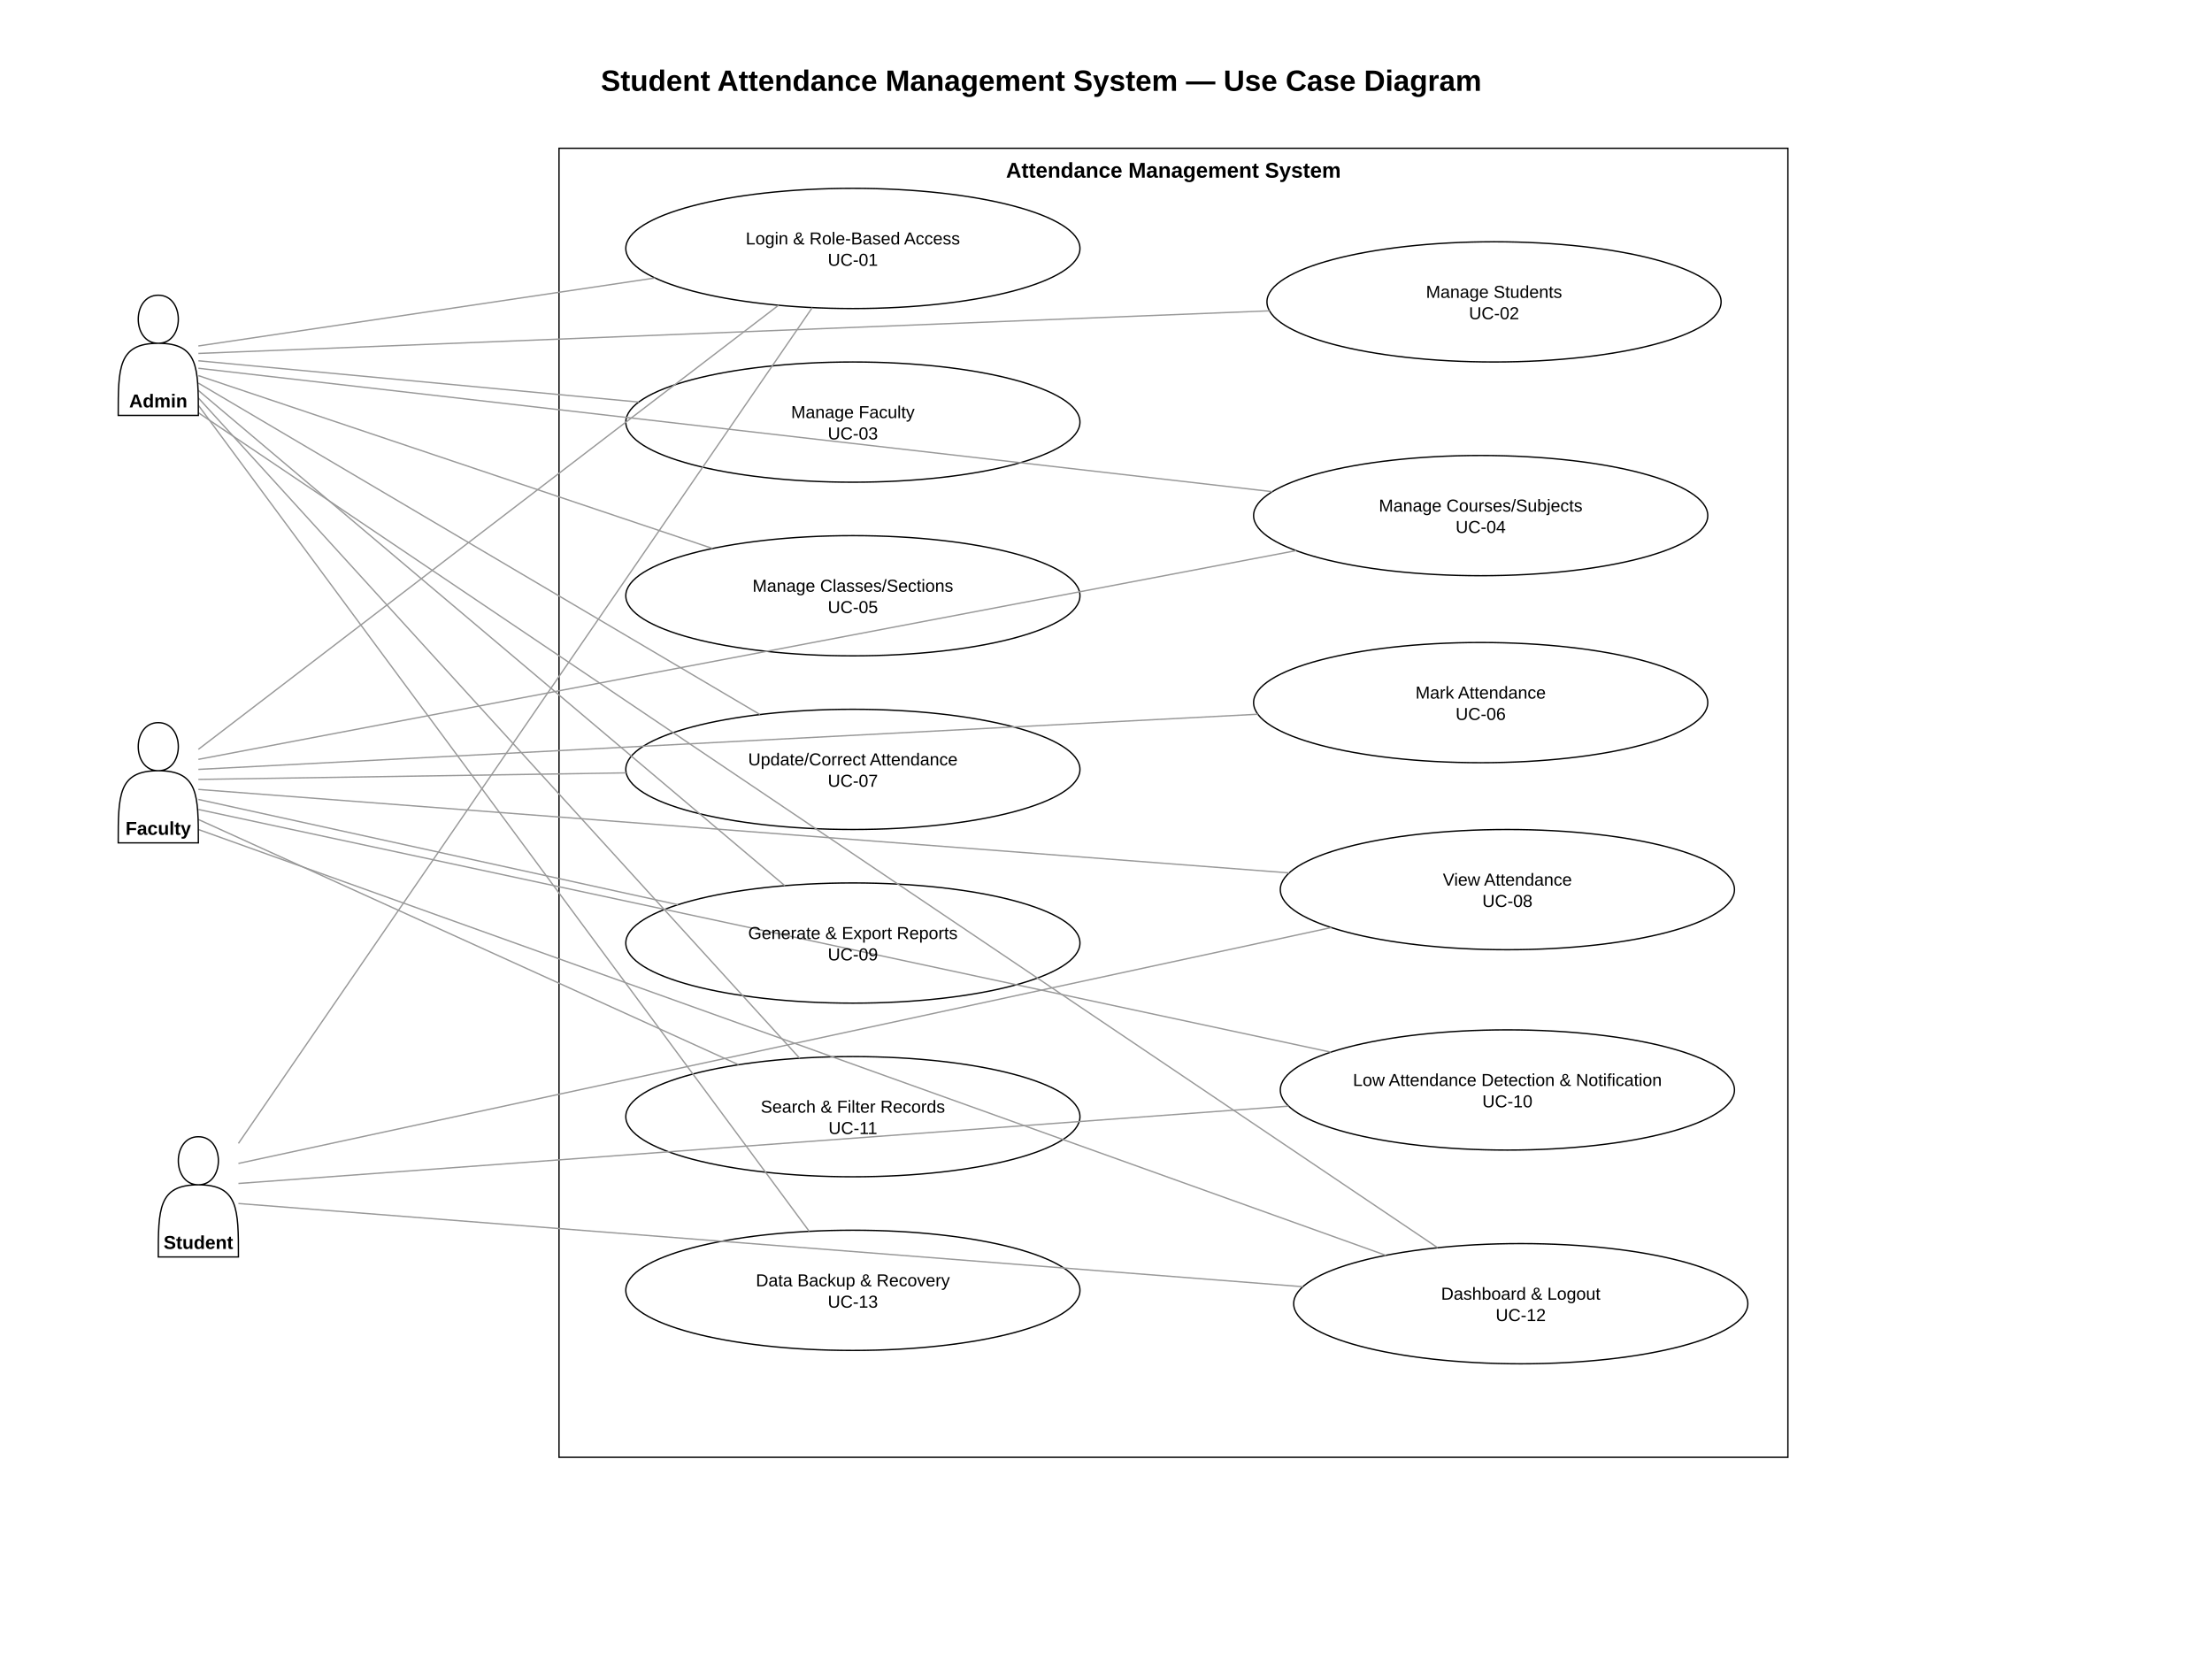
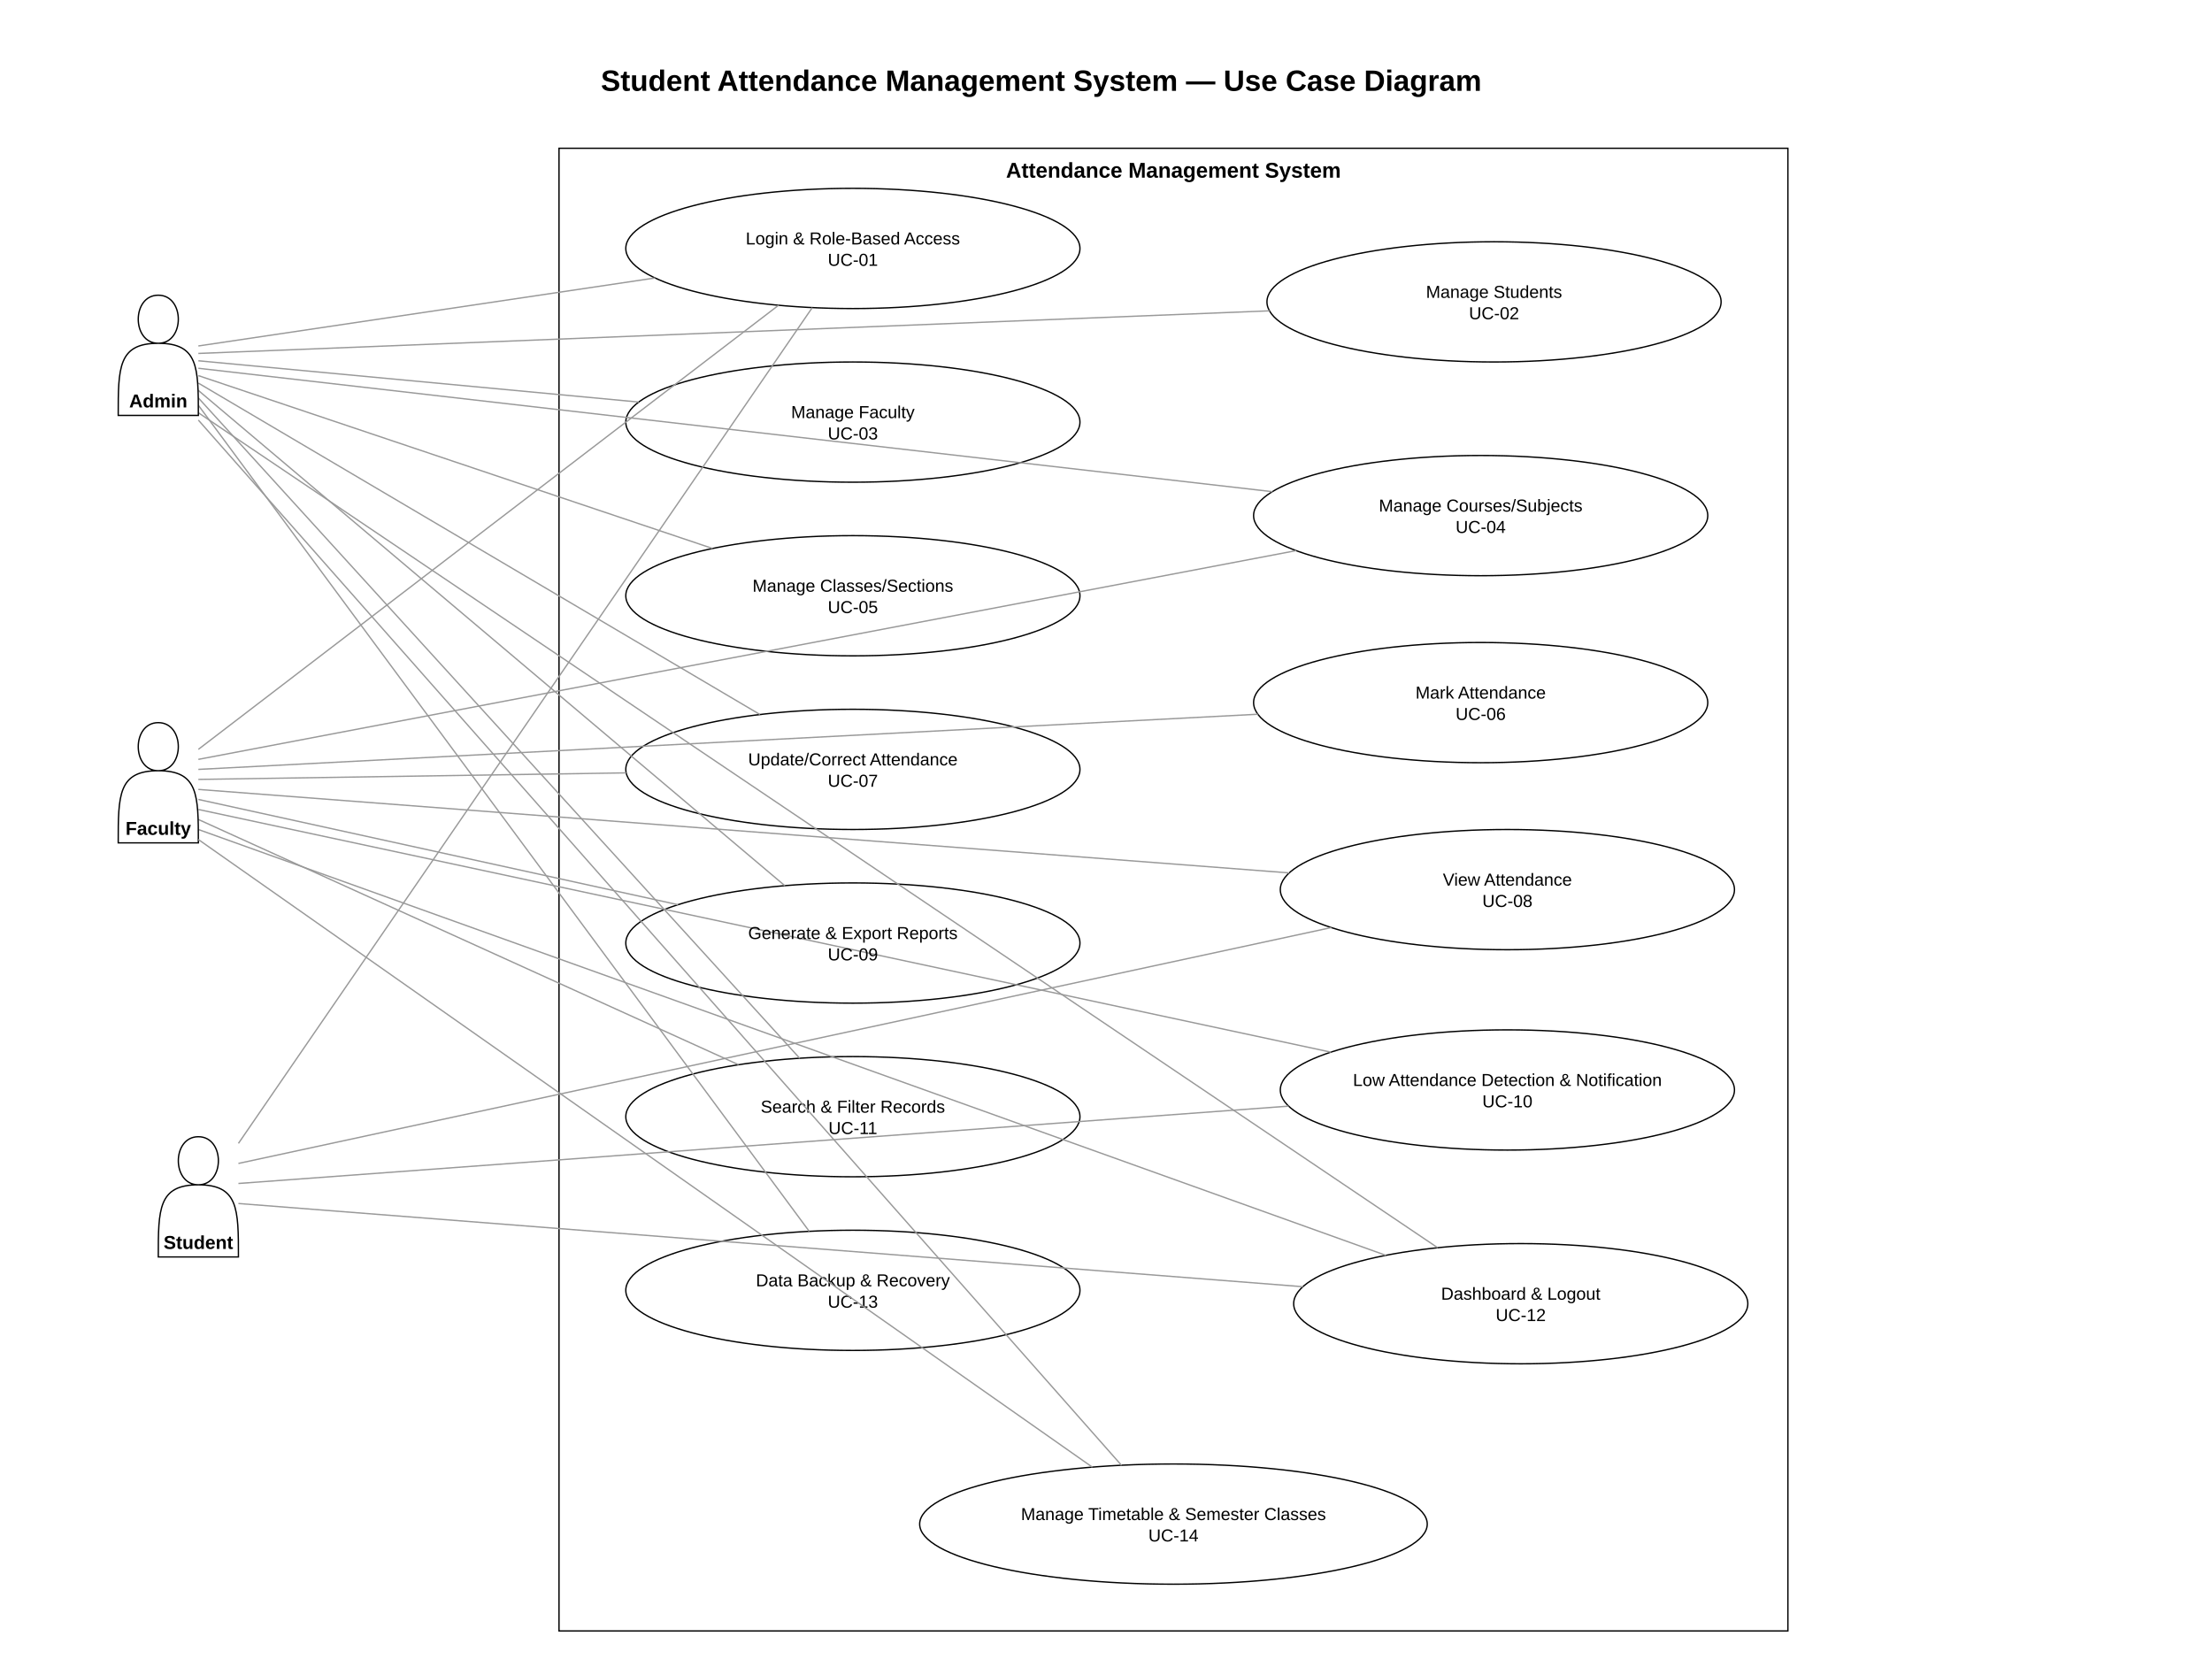
<svg xmlns="http://www.w3.org/2000/svg" width="16in" height="12in" viewBox="-28.5 -21 1656 1242" font-family="Arial, Helvetica, sans-serif">
  <rect x="-28.5" y="-21" width="1656" height="1242" fill="#ffffff" />
-   <rect x="390" y="90" width="920" height="980" fill="#ffffff" stroke="#000000" stroke-width="1" />
+   <rect x="390" y="90" width="920" height="1110" fill="#ffffff" stroke="#000000" stroke-width="1" />
  <ellipse cx="610" cy="165" rx="170" ry="45" fill="#ffffff" stroke="#000000" stroke-width="1" />
  <ellipse cx="610" cy="295" rx="170" ry="45" fill="#ffffff" stroke="#000000" stroke-width="1" />
  <ellipse cx="610" cy="425" rx="170" ry="45" fill="#ffffff" stroke="#000000" stroke-width="1" />
  <ellipse cx="610" cy="555" rx="170" ry="45" fill="#ffffff" stroke="#000000" stroke-width="1" />
  <ellipse cx="610" cy="685" rx="170" ry="45" fill="#ffffff" stroke="#000000" stroke-width="1" />
  <ellipse cx="610" cy="815" rx="170" ry="45" fill="#ffffff" stroke="#000000" stroke-width="1" />
  <ellipse cx="610" cy="945" rx="170" ry="45" fill="#ffffff" stroke="#000000" stroke-width="1" />
  <ellipse cx="1090" cy="205" rx="170" ry="45" fill="#ffffff" stroke="#000000" stroke-width="1" />
  <ellipse cx="1080" cy="365" rx="170" ry="45" fill="#ffffff" stroke="#000000" stroke-width="1" />
  <ellipse cx="1080" cy="505" rx="170" ry="45" fill="#ffffff" stroke="#000000" stroke-width="1" />
  <ellipse cx="1100" cy="645" rx="170" ry="45" fill="#ffffff" stroke="#000000" stroke-width="1" />
  <ellipse cx="1100" cy="795" rx="170" ry="45" fill="#ffffff" stroke="#000000" stroke-width="1" />
  <ellipse cx="1110" cy="955" rx="170" ry="45" fill="#ffffff" stroke="#000000" stroke-width="1" />
  <line x1="120" y1="238.0" x2="461.9" y2="187.1" stroke="#999999" stroke-width="1" />
  <line x1="120" y1="243.6" x2="921.9" y2="211.7" stroke="#999999" stroke-width="1" />
  <line x1="120" y1="249.1" x2="449.7" y2="280.0" stroke="#999999" stroke-width="1" />
  <line x1="120" y1="254.7" x2="924.1" y2="347.1" stroke="#999999" stroke-width="1" />
  <line x1="120" y1="260.2" x2="504.9" y2="389.6" stroke="#999999" stroke-width="1" />
  <line x1="120" y1="265.8" x2="540.4" y2="513.9" stroke="#999999" stroke-width="1" />
  <line x1="120" y1="271.3" x2="559.1" y2="642.1" stroke="#999999" stroke-width="1" />
  <line x1="120" y1="276.9" x2="570.2" y2="771.3" stroke="#999999" stroke-width="1" />
  <line x1="120" y1="282.4" x2="577.3" y2="900.8" stroke="#999999" stroke-width="1" />
  <line x1="120" y1="288.0" x2="1047.8" y2="913.1" stroke="#999999" stroke-width="1" />
  <line x1="120" y1="540.0" x2="554.4" y2="207.5" stroke="#999999" stroke-width="1" />
  <line x1="120" y1="547.5" x2="941.9" y2="391.2" stroke="#999999" stroke-width="1" />
  <line x1="120" y1="555.0" x2="913.2" y2="513.7" stroke="#999999" stroke-width="1" />
  <line x1="120" y1="562.5" x2="440.3" y2="557.6" stroke="#999999" stroke-width="1" />
  <line x1="120" y1="570.0" x2="936.7" y2="632.5" stroke="#999999" stroke-width="1" />
  <line x1="120" y1="577.5" x2="479.1" y2="656.3" stroke="#999999" stroke-width="1" />
  <line x1="120" y1="585.0" x2="967.9" y2="766.7" stroke="#999999" stroke-width="1" />
  <line x1="120" y1="592.5" x2="524.4" y2="776.1" stroke="#999999" stroke-width="1" />
  <line x1="120" y1="600.0" x2="1009.0" y2="918.8" stroke="#999999" stroke-width="1" />
  <line x1="150" y1="835.0" x2="579.6" y2="209.3" stroke="#999999" stroke-width="1" />
  <line x1="150" y1="850.0" x2="968.2" y2="673.4" stroke="#999999" stroke-width="1" />
  <line x1="150" y1="865.0" x2="936.2" y2="807.1" stroke="#999999" stroke-width="1" />
  <line x1="150" y1="880.0" x2="947.0" y2="942.3" stroke="#999999" stroke-width="1" />
  <path d="M60 290 C60 254 60 236 90 236 C70 236 70 200 90 200 C110 200 110 236 90 236 C120 236 120 254 120 290 Z" fill="#ffffff" stroke="#000000" stroke-width="1" />
  <text x="90" y="284" text-anchor="middle" font-size="14" font-weight="bold">Admin</text>
  <path d="M60 610 C60 574 60 556 90 556 C70 556 70 520 90 520 C110 520 110 556 90 556 C120 556 120 574 120 610 Z" fill="#ffffff" stroke="#000000" stroke-width="1" />
  <text x="90" y="604" text-anchor="middle" font-size="14" font-weight="bold">Faculty</text>
  <path d="M90 920 C90 884 90 866 120 866 C100 866 100 830 120 830 C140 830 140 866 120 866 C150 866 150 884 150 920 Z" fill="#ffffff" stroke="#000000" stroke-width="1" />
  <text x="120" y="914" text-anchor="middle" font-size="14" font-weight="bold">Student</text>
  <text x="610" y="162" text-anchor="middle" font-size="13">Login &amp; Role-Based Access</text>
  <text x="610" y="178" text-anchor="middle" font-size="13">UC-01</text>
  <text x="610" y="292" text-anchor="middle" font-size="13">Manage Faculty</text>
  <text x="610" y="308" text-anchor="middle" font-size="13">UC-03</text>
  <text x="610" y="422" text-anchor="middle" font-size="13">Manage Classes/Sections</text>
  <text x="610" y="438" text-anchor="middle" font-size="13">UC-05</text>
  <text x="610" y="552" text-anchor="middle" font-size="13">Update/Correct Attendance</text>
  <text x="610" y="568" text-anchor="middle" font-size="13">UC-07</text>
  <text x="610" y="682" text-anchor="middle" font-size="13">Generate &amp; Export Reports</text>
  <text x="610" y="698" text-anchor="middle" font-size="13">UC-09</text>
  <text x="610" y="812" text-anchor="middle" font-size="13">Search &amp; Filter Records</text>
  <text x="610" y="828" text-anchor="middle" font-size="13">UC-11</text>
  <text x="610" y="942" text-anchor="middle" font-size="13">Data Backup &amp; Recovery</text>
  <text x="610" y="958" text-anchor="middle" font-size="13">UC-13</text>
  <text x="1090" y="202" text-anchor="middle" font-size="13">Manage Students</text>
  <text x="1090" y="218" text-anchor="middle" font-size="13">UC-02</text>
  <text x="1080" y="362" text-anchor="middle" font-size="13">Manage Courses/Subjects</text>
  <text x="1080" y="378" text-anchor="middle" font-size="13">UC-04</text>
  <text x="1080" y="502" text-anchor="middle" font-size="13">Mark Attendance</text>
  <text x="1080" y="518" text-anchor="middle" font-size="13">UC-06</text>
  <text x="1100" y="642" text-anchor="middle" font-size="13">View Attendance</text>
  <text x="1100" y="658" text-anchor="middle" font-size="13">UC-08</text>
  <text x="1100" y="792" text-anchor="middle" font-size="13">Low Attendance Detection &amp; Notification</text>
  <text x="1100" y="808" text-anchor="middle" font-size="13">UC-10</text>
  <text x="1110" y="952" text-anchor="middle" font-size="13">Dashboard &amp; Logout</text>
  <text x="1110" y="968" text-anchor="middle" font-size="13">UC-12</text>
  <text x="850" y="112" text-anchor="middle" font-size="16" font-weight="bold">Attendance Management System</text>
  <text x="751" y="47" text-anchor="middle" font-size="22" font-weight="bold">Student Attendance Management System — Use Case Diagram</text>
+   <ellipse cx="850" cy="1120" rx="190" ry="45" fill="#ffffff" stroke="#000000" stroke-width="1" />
+   <line x1="120" y1="293.5" x2="811.1" y2="1076.0" stroke="#999999" stroke-width="1" />
+   <line x1="120" y1="607.5" x2="789.3" y2="1077.4" stroke="#999999" stroke-width="1" />
+   <text x="850" y="1117" text-anchor="middle" font-size="13">Manage Timetable &amp; Semester Classes</text>
+   <text x="850" y="1133" text-anchor="middle" font-size="13">UC-14</text>
</svg>
